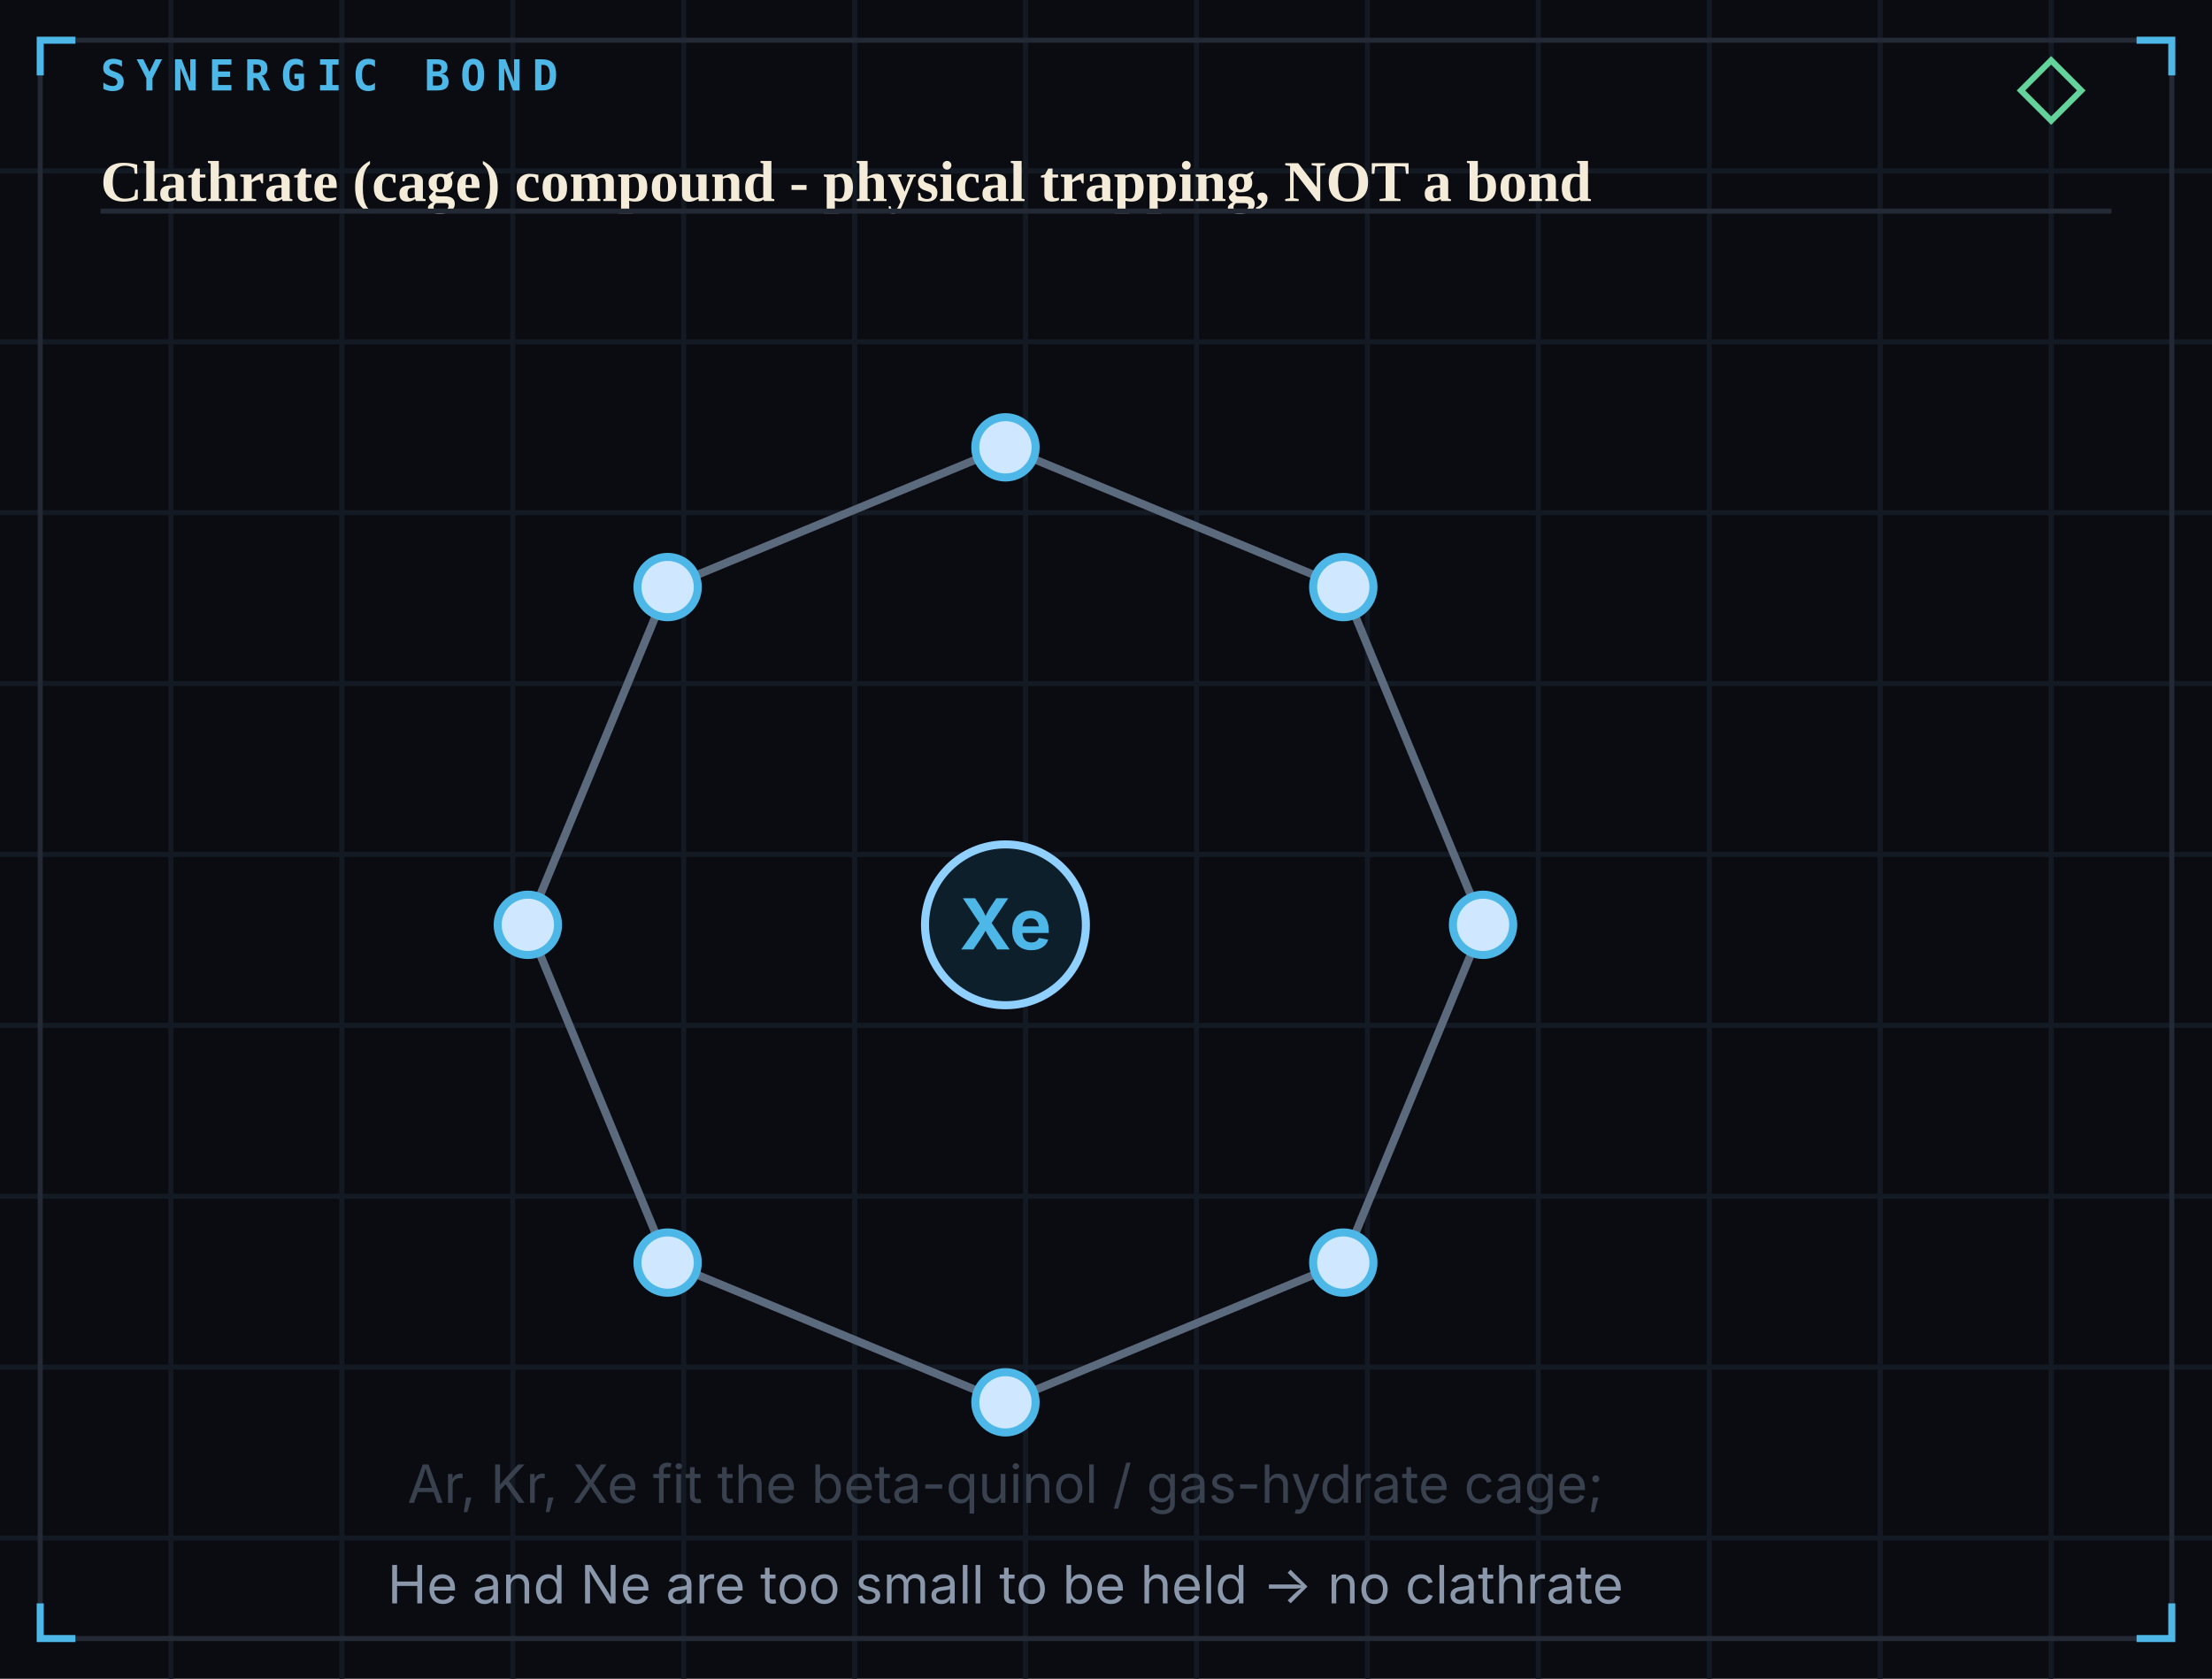
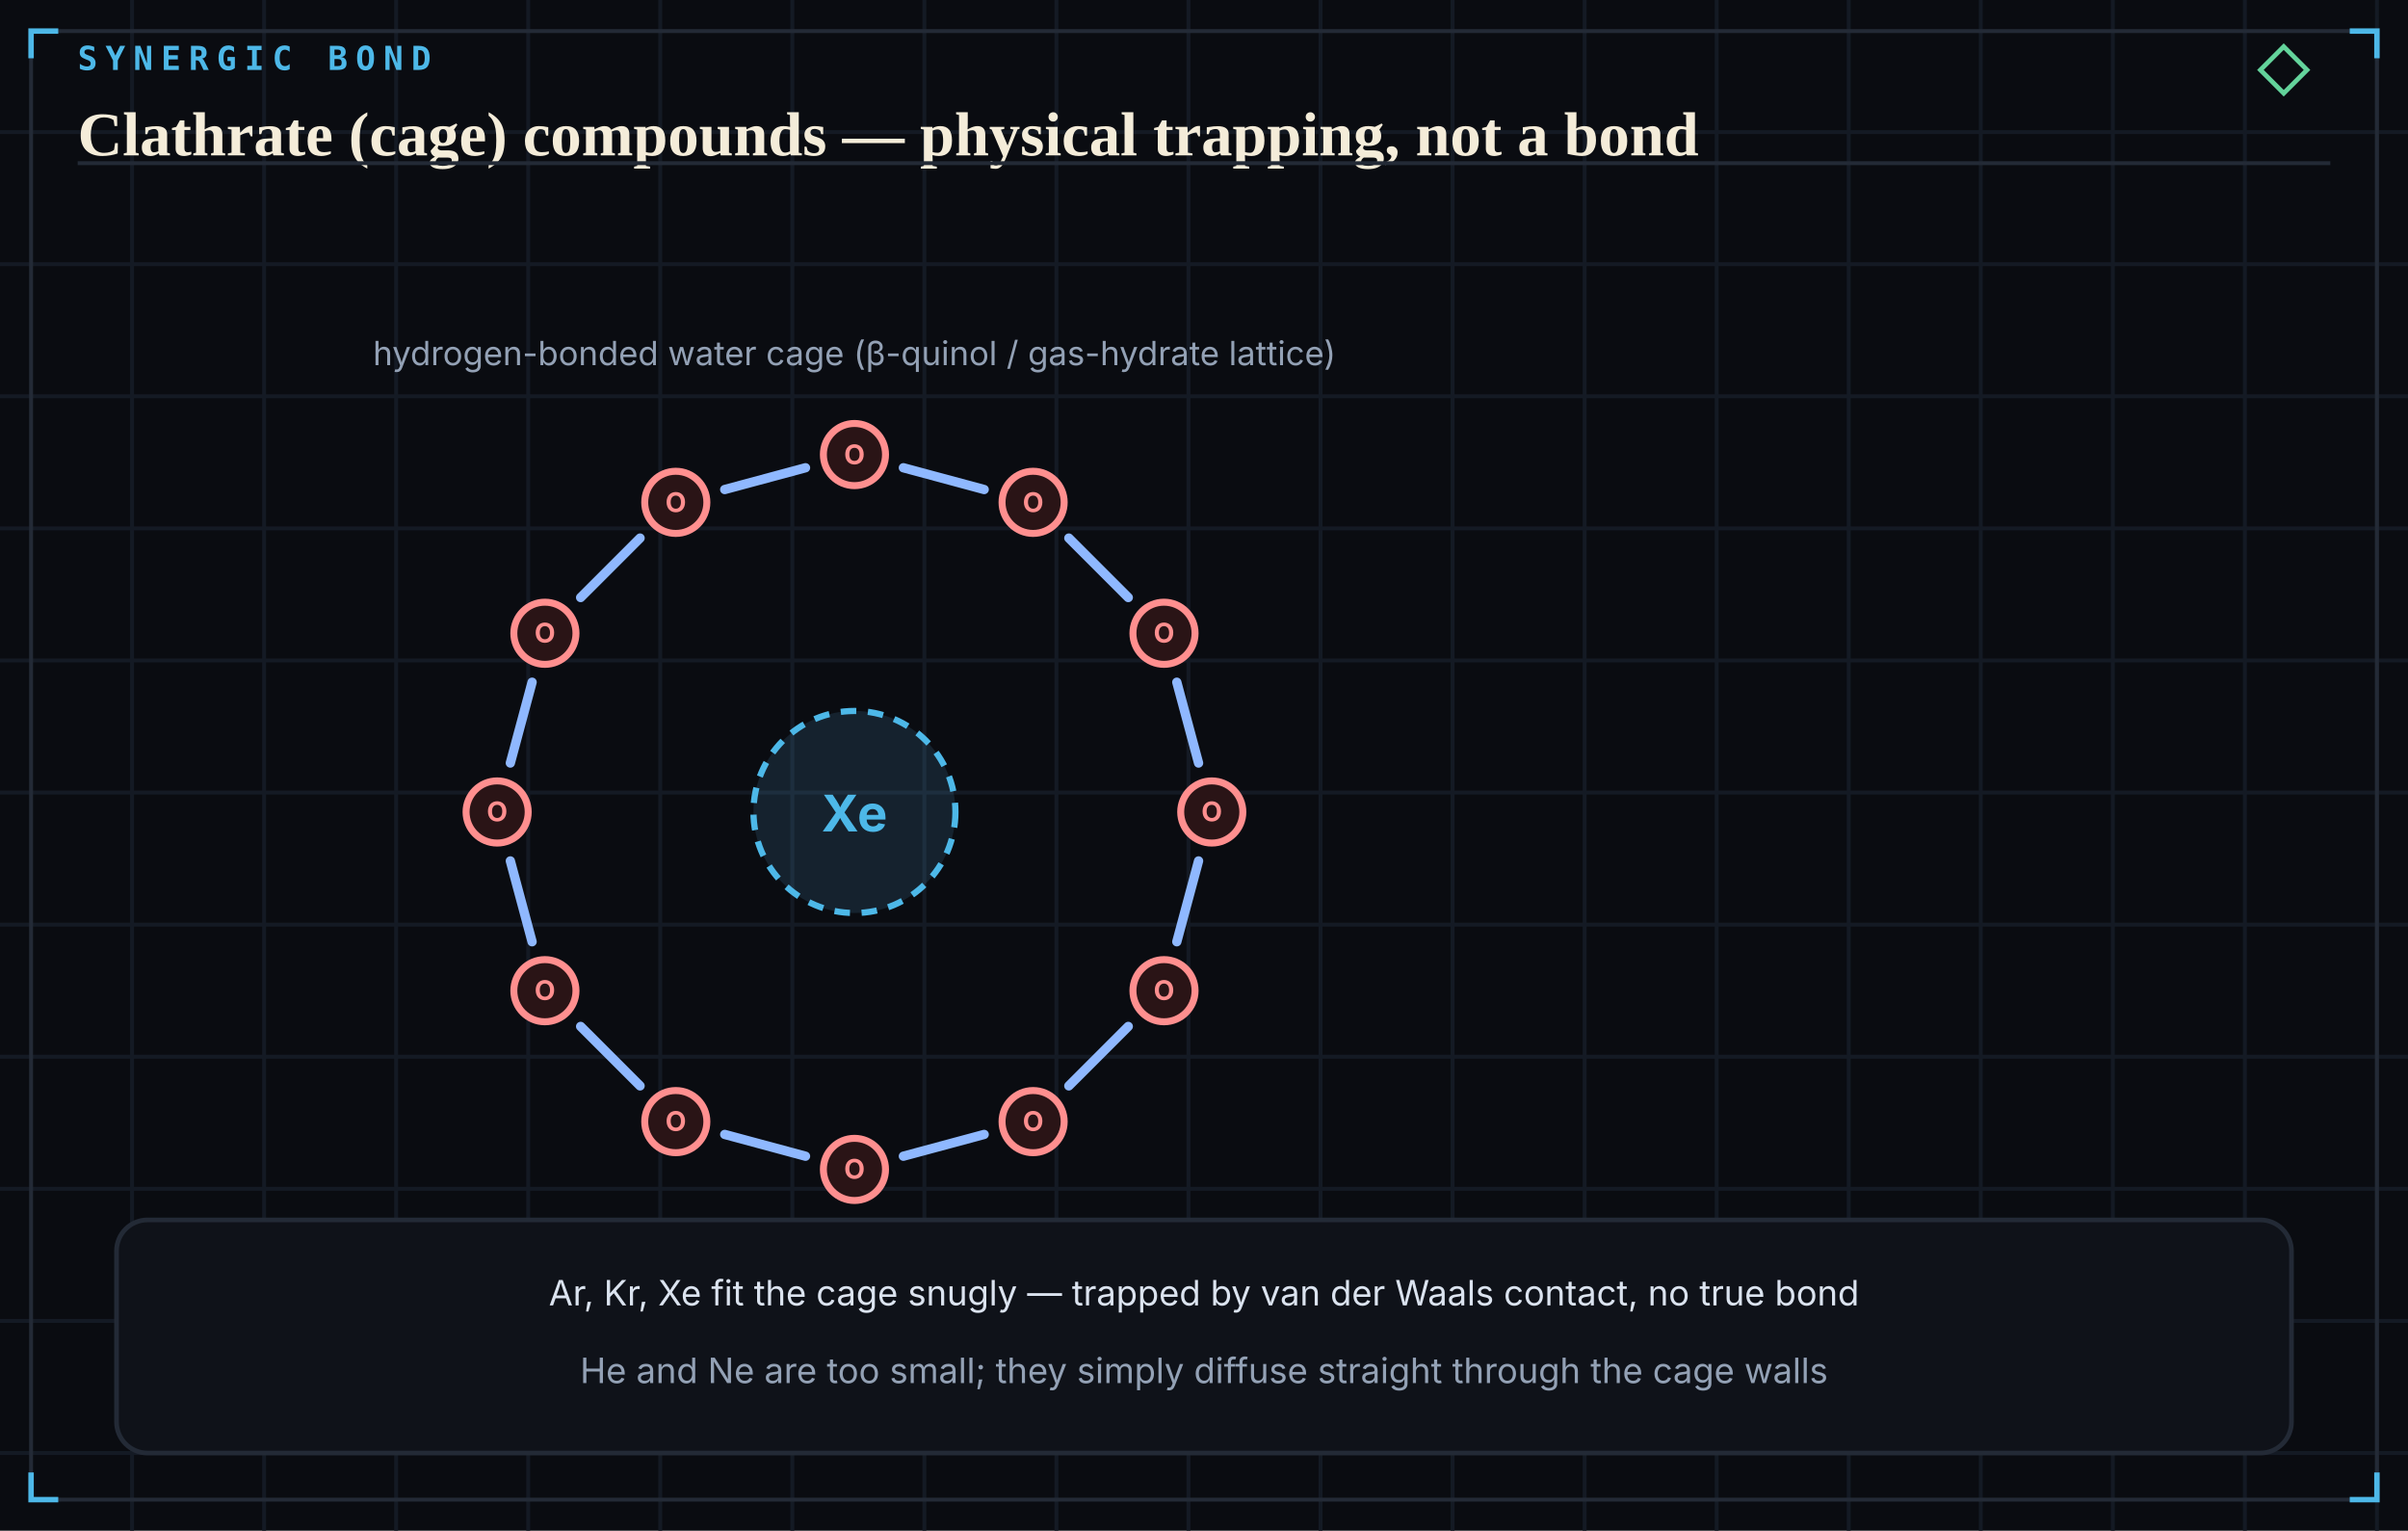
- <svg xmlns="http://www.w3.org/2000/svg" width="440" height="334" viewBox="0 0 440 334" font-family="'Inter','Helvetica Neue',Arial,'DejaVu Sans',sans-serif">
-   <rect width="440" height="334" fill="#0a0c11" />
+ <svg xmlns="http://www.w3.org/2000/svg" width="620" height="394" viewBox="0 0 620 394" font-family="'Inter','Helvetica Neue',Arial,'DejaVu Sans',sans-serif">
+   <rect width="620" height="394" fill="#0a0c11" />
  <g stroke="#141a24" stroke-width="1">
-     <line x1="34" y1="0" x2="34" y2="334" />
-     <line x1="68" y1="0" x2="68" y2="334" />
-     <line x1="102" y1="0" x2="102" y2="334" />
-     <line x1="136" y1="0" x2="136" y2="334" />
-     <line x1="170" y1="0" x2="170" y2="334" />
-     <line x1="204" y1="0" x2="204" y2="334" />
-     <line x1="238" y1="0" x2="238" y2="334" />
-     <line x1="272" y1="0" x2="272" y2="334" />
-     <line x1="306" y1="0" x2="306" y2="334" />
-     <line x1="340" y1="0" x2="340" y2="334" />
-     <line x1="374" y1="0" x2="374" y2="334" />
-     <line x1="408" y1="0" x2="408" y2="334" />
-     <line x1="0" y1="34" x2="440" y2="34" />
-     <line x1="0" y1="68" x2="440" y2="68" />
-     <line x1="0" y1="102" x2="440" y2="102" />
-     <line x1="0" y1="136" x2="440" y2="136" />
-     <line x1="0" y1="170" x2="440" y2="170" />
-     <line x1="0" y1="204" x2="440" y2="204" />
-     <line x1="0" y1="238" x2="440" y2="238" />
-     <line x1="0" y1="272" x2="440" y2="272" />
-     <line x1="0" y1="306" x2="440" y2="306" />
+     <line x1="34" y1="0" x2="34" y2="394" />
+     <line x1="68" y1="0" x2="68" y2="394" />
+     <line x1="102" y1="0" x2="102" y2="394" />
+     <line x1="136" y1="0" x2="136" y2="394" />
+     <line x1="170" y1="0" x2="170" y2="394" />
+     <line x1="204" y1="0" x2="204" y2="394" />
+     <line x1="238" y1="0" x2="238" y2="394" />
+     <line x1="272" y1="0" x2="272" y2="394" />
+     <line x1="306" y1="0" x2="306" y2="394" />
+     <line x1="340" y1="0" x2="340" y2="394" />
+     <line x1="374" y1="0" x2="374" y2="394" />
+     <line x1="408" y1="0" x2="408" y2="394" />
+     <line x1="442" y1="0" x2="442" y2="394" />
+     <line x1="476" y1="0" x2="476" y2="394" />
+     <line x1="510" y1="0" x2="510" y2="394" />
+     <line x1="544" y1="0" x2="544" y2="394" />
+     <line x1="578" y1="0" x2="578" y2="394" />
+     <line x1="612" y1="0" x2="612" y2="394" />
+     <line x1="0" y1="34" x2="620" y2="34" />
+     <line x1="0" y1="68" x2="620" y2="68" />
+     <line x1="0" y1="102" x2="620" y2="102" />
+     <line x1="0" y1="136" x2="620" y2="136" />
+     <line x1="0" y1="170" x2="620" y2="170" />
+     <line x1="0" y1="204" x2="620" y2="204" />
+     <line x1="0" y1="238" x2="620" y2="238" />
+     <line x1="0" y1="272" x2="620" y2="272" />
+     <line x1="0" y1="306" x2="620" y2="306" />
+     <line x1="0" y1="340" x2="620" y2="340" />
+     <line x1="0" y1="374" x2="620" y2="374" />
  </g>
-   <rect x="8" y="8" width="424" height="318" fill="none" stroke="#232a36" stroke-width="1" />
+   <rect x="8" y="8" width="604" height="378" fill="none" stroke="#232a36" stroke-width="1" />
  <path d="M 8 15 L 8 8 L 15 8" stroke="#4db8e8" stroke-width="1.4" fill="none" />
-   <path d="M 432 15 L 432 8 L 425 8" stroke="#4db8e8" stroke-width="1.4" fill="none" />
-   <path d="M 8 319 L 8 326 L 15 326" stroke="#4db8e8" stroke-width="1.4" fill="none" />
-   <path d="M 432 319 L 432 326 L 425 326" stroke="#4db8e8" stroke-width="1.4" fill="none" />
+   <path d="M 612 15 L 612 8 L 605 8" stroke="#4db8e8" stroke-width="1.4" fill="none" />
+   <path d="M 8 379 L 8 386 L 15 386" stroke="#4db8e8" stroke-width="1.4" fill="none" />
+   <path d="M 612 379 L 612 386 L 605 386" stroke="#4db8e8" stroke-width="1.4" fill="none" />
  <text x="20" y="18" font-size="8.5" font-weight="bold" fill="#4db8e8" text-anchor="start" font-family="'SF Mono','DejaVu Sans Mono',ui-monospace,Menlo,monospace" letter-spacing="0.24em">SYNERGIC BOND</text>
-   <path d="M 408 12 l 6 6 l -6 6 l -6 -6 z" fill="none" stroke="#63d39b" stroke-width="1.2" />
-   <text x="20" y="40" font-size="11.5" font-weight="bold" fill="#f4ecd9" text-anchor="start" font-family="'Georgia','Times New Roman',serif">Clathrate (cage) compound  -  physical trapping, NOT a bond</text>
-   <line x1="20" y1="42" x2="420" y2="42" stroke="#232a36" stroke-width="1" />
+   <path d="M 588 12 l 6 6 l -6 6 l -6 -6 z" fill="none" stroke="#63d39b" stroke-width="1.2" />
+   <text x="20" y="40" font-size="16" font-weight="bold" fill="#f4ecd9" text-anchor="start" font-family="'Georgia','Times New Roman',serif">Clathrate (cage) compounds — physical trapping, not a bond</text>
+   <line x1="20" y1="42" x2="600" y2="42" stroke="#232a36" stroke-width="1" />
  <g transform="translate(0,34)">
-     <line x1="295.0" y1="150.0" x2="267.2" y2="217.2" stroke="#5c6a7e" stroke-width="1.6" stroke-linecap="round" />
-     <line x1="267.2" y1="217.2" x2="200.0" y2="245.0" stroke="#5c6a7e" stroke-width="1.6" stroke-linecap="round" />
-     <line x1="200.0" y1="245.0" x2="132.8" y2="217.2" stroke="#5c6a7e" stroke-width="1.6" stroke-linecap="round" />
-     <line x1="132.8" y1="217.2" x2="105.0" y2="150.0" stroke="#5c6a7e" stroke-width="1.6" stroke-linecap="round" />
-     <line x1="105.0" y1="150.0" x2="132.8" y2="82.8" stroke="#5c6a7e" stroke-width="1.6" stroke-linecap="round" />
-     <line x1="132.8" y1="82.8" x2="200.0" y2="55.0" stroke="#5c6a7e" stroke-width="1.6" stroke-linecap="round" />
-     <line x1="200.0" y1="55.0" x2="267.2" y2="82.8" stroke="#5c6a7e" stroke-width="1.6" stroke-linecap="round" />
-     <line x1="267.2" y1="82.8" x2="295.0" y2="150.0" stroke="#5c6a7e" stroke-width="1.6" stroke-linecap="round" />
-     <circle cx="295.0" cy="150.0" r="6" fill="#cfe8ff" stroke="#4db8e8" stroke-width="1.6" />
-     <circle cx="267.2" cy="217.2" r="6" fill="#cfe8ff" stroke="#4db8e8" stroke-width="1.6" />
-     <circle cx="200.0" cy="245.0" r="6" fill="#cfe8ff" stroke="#4db8e8" stroke-width="1.6" />
-     <circle cx="132.8" cy="217.2" r="6" fill="#cfe8ff" stroke="#4db8e8" stroke-width="1.6" />
-     <circle cx="105.0" cy="150.0" r="6" fill="#cfe8ff" stroke="#4db8e8" stroke-width="1.6" />
-     <circle cx="132.8" cy="82.8" r="6" fill="#cfe8ff" stroke="#4db8e8" stroke-width="1.6" />
-     <circle cx="200.0" cy="55.0" r="6" fill="#cfe8ff" stroke="#4db8e8" stroke-width="1.6" />
-     <circle cx="267.2" cy="82.8" r="6" fill="#cfe8ff" stroke="#4db8e8" stroke-width="1.6" />
-     <circle cx="200.0" cy="150.0" r="16" fill="#0e1f2c" stroke="#8fd0ff" stroke-width="1.6" />
-     <text x="200.0" y="154.9" font-size="14" font-weight="bold" fill="#4db8e8" text-anchor="middle">Xe</text>
-     <text x="200.0" y="265.0" font-size="10.5" font-weight="normal" fill="#39414f" text-anchor="middle">Ar, Kr, Xe fit the beta-quinol / gas-hydrate cage;</text>
-     <text x="200.0" y="285.0" font-size="10.5" font-weight="normal" fill="#8b98ac" text-anchor="middle">He and Ne are too small to be held  -&gt;  no clathrate</text>
+     <line x1="308.6" y1="187.6" x2="303.0" y2="208.4" stroke="#8fb8ff" stroke-width="2.4" stroke-linecap="round" />
+     <line x1="290.5" y1="230.2" x2="275.2" y2="245.5" stroke="#8fb8ff" stroke-width="2.4" stroke-linecap="round" />
+     <line x1="253.4" y1="258.0" x2="232.6" y2="263.6" stroke="#8fb8ff" stroke-width="2.4" stroke-linecap="round" />
+     <line x1="207.4" y1="263.6" x2="186.6" y2="258.0" stroke="#8fb8ff" stroke-width="2.4" stroke-linecap="round" />
+     <line x1="164.8" y1="245.5" x2="149.5" y2="230.2" stroke="#8fb8ff" stroke-width="2.4" stroke-linecap="round" />
+     <line x1="137.0" y1="208.4" x2="131.4" y2="187.6" stroke="#8fb8ff" stroke-width="2.4" stroke-linecap="round" />
+     <line x1="131.4" y1="162.4" x2="137.0" y2="141.6" stroke="#8fb8ff" stroke-width="2.4" stroke-linecap="round" />
+     <line x1="149.5" y1="119.8" x2="164.8" y2="104.5" stroke="#8fb8ff" stroke-width="2.4" stroke-linecap="round" />
+     <line x1="186.6" y1="92.0" x2="207.4" y2="86.4" stroke="#8fb8ff" stroke-width="2.4" stroke-linecap="round" />
+     <line x1="232.6" y1="86.4" x2="253.4" y2="92.0" stroke="#8fb8ff" stroke-width="2.4" stroke-linecap="round" />
+     <line x1="275.2" y1="104.5" x2="290.5" y2="119.8" stroke="#8fb8ff" stroke-width="2.4" stroke-linecap="round" />
+     <line x1="303.0" y1="141.6" x2="308.6" y2="162.4" stroke="#8fb8ff" stroke-width="2.4" stroke-linecap="round" />
+     <circle cx="312.0" cy="175.0" r="8" fill="#2a1416" stroke="#ff8f8f" stroke-width="1.8" />
+     <text x="312.0" y="177.4" font-size="7" font-weight="bold" fill="#ff8f8f" text-anchor="middle">O</text>
+     <circle cx="299.7" cy="221.0" r="8" fill="#2a1416" stroke="#ff8f8f" stroke-width="1.8" />
+     <text x="299.7" y="223.4" font-size="7" font-weight="bold" fill="#ff8f8f" text-anchor="middle">O</text>
+     <circle cx="266.0" cy="254.7" r="8" fill="#2a1416" stroke="#ff8f8f" stroke-width="1.8" />
+     <text x="266.0" y="257.1" font-size="7" font-weight="bold" fill="#ff8f8f" text-anchor="middle">O</text>
+     <circle cx="220.0" cy="267.0" r="8" fill="#2a1416" stroke="#ff8f8f" stroke-width="1.8" />
+     <text x="220.0" y="269.4" font-size="7" font-weight="bold" fill="#ff8f8f" text-anchor="middle">O</text>
+     <circle cx="174.0" cy="254.7" r="8" fill="#2a1416" stroke="#ff8f8f" stroke-width="1.8" />
+     <text x="174.0" y="257.1" font-size="7" font-weight="bold" fill="#ff8f8f" text-anchor="middle">O</text>
+     <circle cx="140.3" cy="221.0" r="8" fill="#2a1416" stroke="#ff8f8f" stroke-width="1.8" />
+     <text x="140.3" y="223.4" font-size="7" font-weight="bold" fill="#ff8f8f" text-anchor="middle">O</text>
+     <circle cx="128.0" cy="175.0" r="8" fill="#2a1416" stroke="#ff8f8f" stroke-width="1.8" />
+     <text x="128.0" y="177.4" font-size="7" font-weight="bold" fill="#ff8f8f" text-anchor="middle">O</text>
+     <circle cx="140.3" cy="129.0" r="8" fill="#2a1416" stroke="#ff8f8f" stroke-width="1.8" />
+     <text x="140.3" y="131.4" font-size="7" font-weight="bold" fill="#ff8f8f" text-anchor="middle">O</text>
+     <circle cx="174.0" cy="95.3" r="8" fill="#2a1416" stroke="#ff8f8f" stroke-width="1.8" />
+     <text x="174.0" y="97.8" font-size="7" font-weight="bold" fill="#ff8f8f" text-anchor="middle">O</text>
+     <circle cx="220.0" cy="83.0" r="8" fill="#2a1416" stroke="#ff8f8f" stroke-width="1.8" />
+     <text x="220.0" y="85.5" font-size="7" font-weight="bold" fill="#ff8f8f" text-anchor="middle">O</text>
+     <circle cx="266.0" cy="95.3" r="8" fill="#2a1416" stroke="#ff8f8f" stroke-width="1.8" />
+     <text x="266.0" y="97.8" font-size="7" font-weight="bold" fill="#ff8f8f" text-anchor="middle">O</text>
+     <circle cx="299.7" cy="129.0" r="8" fill="#2a1416" stroke="#ff8f8f" stroke-width="1.8" />
+     <text x="299.7" y="131.4" font-size="7" font-weight="bold" fill="#ff8f8f" text-anchor="middle">O</text>
+     <circle cx="220" cy="175" r="26" fill="rgba(90,175,225,0.14)" stroke="#4db8e8" stroke-width="1.6" stroke-dasharray="4 3" />
+     <text x="220.0" y="180.0" font-size="13" font-weight="bold" fill="#4db8e8" text-anchor="middle">Xe</text>
+     <text x="220.0" y="60.0" font-size="8.6" font-weight="normal" fill="#93a1b5" text-anchor="middle">hydrogen-bonded water cage (β-quinol / gas-hydrate lattice)</text>
+     <rect x="30" y="280" width="560" height="60" rx="8" fill="#0f1219" stroke="#232a36" stroke-width="1.2" />
+     <text x="310.0" y="302.0" font-size="9" font-weight="normal" fill="#dbe3ef" text-anchor="middle">Ar, Kr, Xe fit the cage snugly — trapped by van der Waals contact, no true bond</text>
+     <text x="310.0" y="322.0" font-size="9" font-weight="normal" fill="#93a1b5" text-anchor="middle">He and Ne are too small; they simply diffuse straight through the cage walls</text>
  </g>
</svg>
